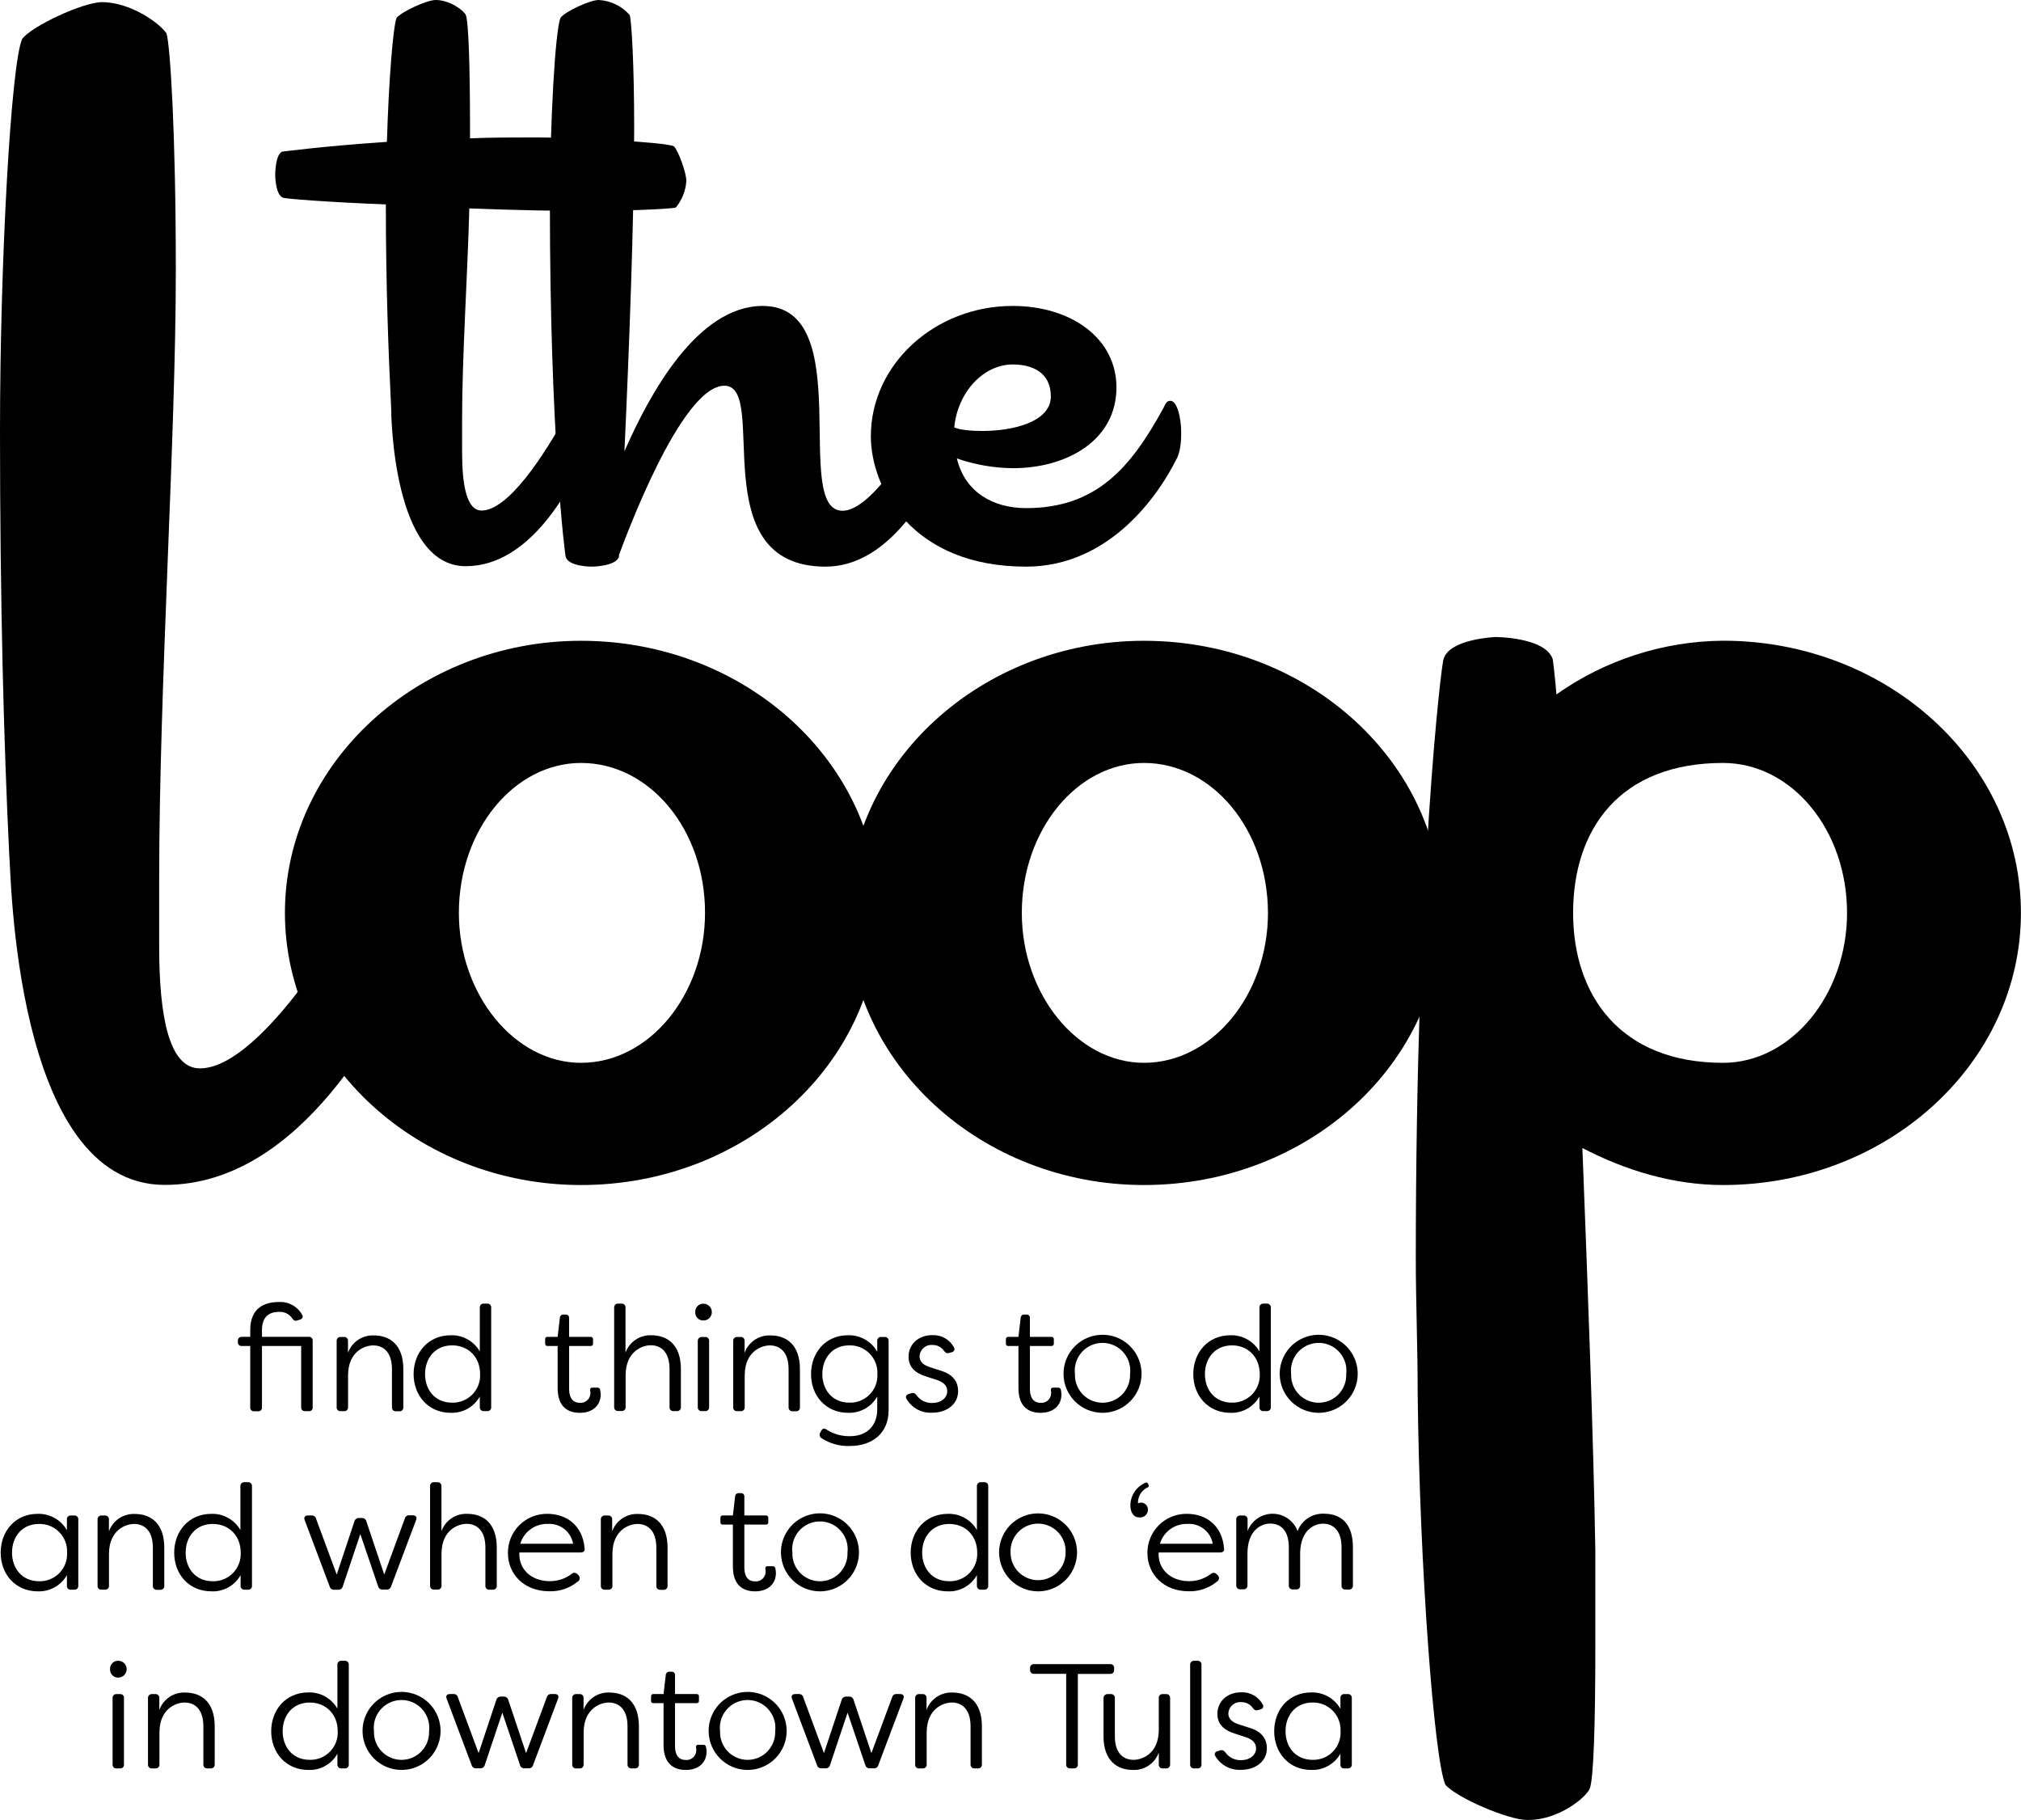
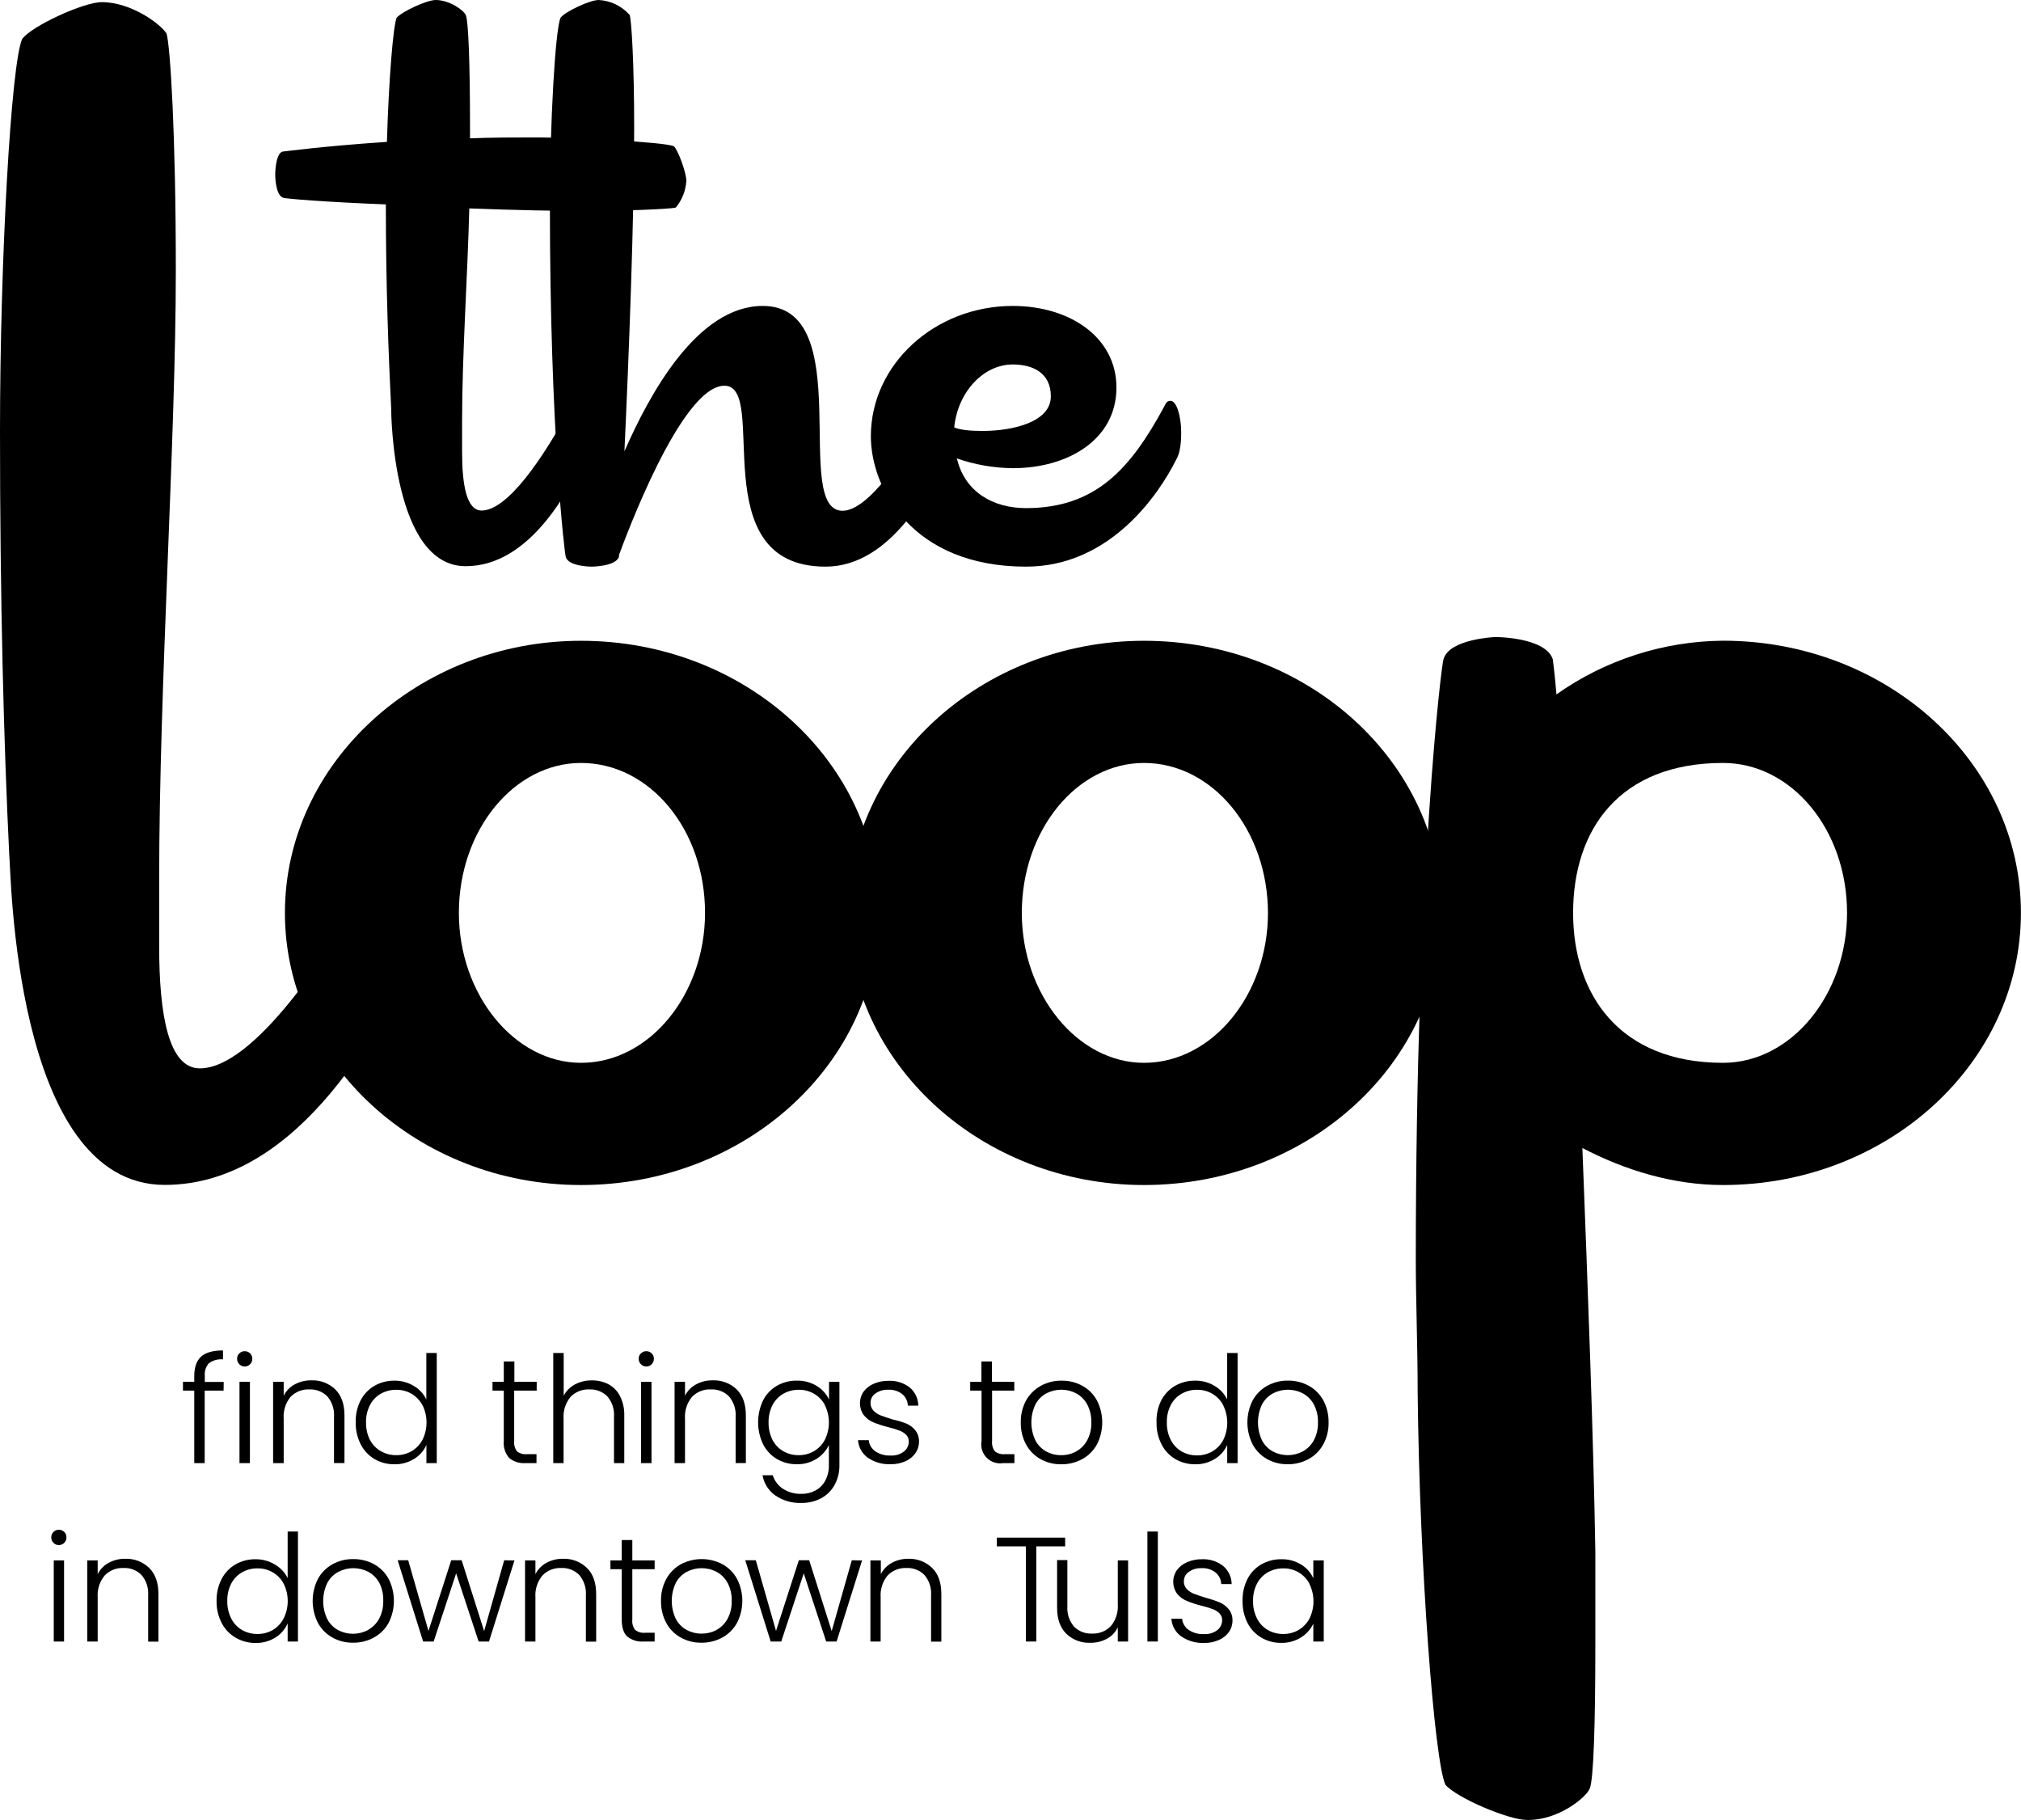
<svg xmlns="http://www.w3.org/2000/svg" id="Layer_1" data-name="Layer 1" viewBox="0 0 509.79 459">
  <path d="M171.93,52.33c-1.12.45-15.88.9-20.58.9-8.94,0-20.35-.23-31.53-.67C119.37,69.78,118,89.68,118,106v8c0,8.27,1.12,14.76,4.92,14.76,6.49,0,15.43-13,22.37-25.94.67-1.35,1.11-1.79,1.78-1.79,1.57,0,2.91,4,2.91,8a16.73,16.73,0,0,1-1.34,6.93c-3.13,6.26-13,26.84-29.75,26.84-18.33,0-18.78-38.25-18.78-39.81-.67-13.64-1.34-30.86-1.34-51.22v-.22C84.26,51,73.08,50.1,72.86,49.87c-2-.67-2-5.81-2-5.81s0-5.15,1.79-5.82c.23,0,9.84-1.34,26.39-2.46.45-15.43,1.57-29.3,2.46-31.31,1.34-1.56,7.6-4.47,9.84-4.47,3.58,0,7.16,2.68,7.6,3.8C119.6,5.37,120,15.88,120,32.43v2.46c5.37-.23,11-.23,17-.23,8.28,0,32.2,1.12,34.44,2.24,1.12,1.12,3.13,6.71,3.13,8.72A11.84,11.84,0,0,1,171.93,52.33Z" transform="translate(-1.44)" />
  <path d="M239.68,116.07c-3.35,6.26-13.19,26.84-30,26.84-31.31,0-14.09-45.63-25.5-45.63-11,0-25.27,39.14-26.61,42.72v.45c-.9,2.46-6.93,2.46-6.93,2.46s-5.82,0-6.49-2.46c-.22-.23-4-31.54-4-88.57,0-20.79,1.35-44.5,2.69-47.41C144,2.91,150.23,0,152.46,0a11.17,11.17,0,0,1,7.83,3.8c.45,1.57,1.12,12.08,1.12,28.63,0,22.59-1.34,57.47-2.46,81.4,6.26-14.31,18.34-36.67,34.89-36.67,24.15,0,7.15,51.66,20.13,51.66,6.26,0,15.43-13,22.36-25.94.67-1.35,1.12-1.79,1.79-1.79,1.56,0,2.68,4,2.91,8v.44A13.91,13.91,0,0,1,239.68,116.07Z" transform="translate(-1.44)" />
  <path d="M298.05,116.07c-4.25,8.5-16.55,26.84-37.8,26.84-28.85,0-39.14-19.91-39.14-32.88,0-18.11,16.11-32.87,35.79-32.87,14.53,0,26.16,8,26.16,20.57,0,13.2-12.3,20.35-26.16,20.35a44.33,44.33,0,0,1-14.09-2.46c2,8.5,9.17,12.53,17.44,12.53,17.67,0,26.39-10.07,34.67-25.27.67-1.35.89-1.79,1.78-1.79,1.57,0,2.69,4,2.69,8C299.39,111.6,299.16,114.28,298.05,116.07ZM256.9,91.92c-7.38,0-13.87,6.93-14.76,15.87,1.56.68,4.24.9,7.15.9,7.61,0,17.22-2.24,17.22-8.72C266.51,93.93,261.82,91.92,256.9,91.92Z" transform="translate(-1.44)" />
  <path d="M105.55,242.84c-7,13.08-27.54,56-62.56,56-38.28,0-38.75-79.84-39.21-83.1-1.4-28.48-2.34-64.43-2.34-106.92,0-43.41,2.8-92.9,5.6-99C9.38,6.61,22.45.54,27.12.54c7.47,0,14.94,5.61,16.34,7.94.93,3.27,2.33,25.21,2.33,59.76,0,42.48-4.2,105-4.2,153.59v16.81c0,17.28,2.34,30.81,10.27,30.81,13.08,0,32.22-27.07,46.69-54.15,1.4-2.8,2.33-3.74,3.73-3.74,3.27,0,5.61,8.41,5.61,16.81v2.8A28.83,28.83,0,0,1,105.55,242.84Z" transform="translate(-1.44)" />
  <path d="M148,298.87c-41.08,0-74.69-30.82-74.69-68.63S107,161.61,148,161.61c41.55,0,75.17,30.81,75.17,68.63S189.58,298.87,148,298.87Zm0-106.45c-16.8,0-30.81,16.81-30.81,37.82,0,20.54,14,37.81,30.81,37.81,17.28,0,31.28-17.27,31.28-37.81C179.31,209.23,165.31,192.42,148,192.42Z" transform="translate(-1.44)" />
  <path d="M290,298.87c-41.08,0-74.7-30.82-74.7-68.63s33.62-68.63,74.7-68.63c41.55,0,75.17,30.81,75.17,68.63S331.5,298.87,290,298.87Zm0-106.45c-16.81,0-30.81,16.81-30.81,37.82,0,20.54,14,37.81,30.81,37.81,17.27,0,31.28-17.27,31.28-37.81C321.23,209.23,307.22,192.42,290,192.42Z" transform="translate(-1.44)" />
  <path d="M436.07,298.87c-12.61,0-24.75-3.74-35.48-9.34,1.4,36,2.8,73.3,3.27,101.77v23.35c0,21-.47,34.08-1.4,36.41S394.52,459,387.05,459h-.47c-4.67,0-17.74-5.6-20.54-8.87-2.8-6.07-6.54-55.09-7-99,0-11.67-.47-22.87-.47-33.61,0-97.57,6.54-150.79,7-151.26,1.4-5.14,13.07-5.6,13.07-5.6s12.61,0,14.48,5.6c0,0,.46,3.27.93,8.87a73.88,73.88,0,0,1,42-13.54c41.55,0,75.16,30.81,75.16,68.63S477.62,298.87,436.07,298.87Zm0-106.45c-26.15,0-37.82,16.81-37.82,37.82,0,20.54,11.67,37.81,37.82,37.81,17.27,0,31.28-17.27,31.28-37.81C467.35,209.23,453.34,192.42,436.07,192.42Z" transform="translate(-1.44)" />
-   <path d="M64.56,354.93V339.46H62.45a.9.9,0,0,1-1-1v-.3a.92.92,0,0,1,1-1h2.11v-1.69c0-5.82,3.86-7.09,7.2-7.09a6.26,6.26,0,0,1,5.9,3.23c.33.63,0,1.05-.64,1.23l-.75.23c-.56.15-.83-.15-1.17-.64a3.73,3.73,0,0,0-3.26-1.57c-2.14,0-4.32.9-4.32,4.61v1.69H79.31a.9.9,0,0,1,1,1v16.74a.88.88,0,0,1-1,1h-.9a.91.91,0,0,1-1-1V339.46H67.52v15.47a.91.91,0,0,1-1,1h-1A.9.9,0,0,1,64.56,354.93Z" transform="translate(-1.44)" />
-   <path d="M86.36,354.89v-16.7a.94.94,0,0,1,1-1h.86a.94.94,0,0,1,1,1v3a6.64,6.64,0,0,1,6.53-4.39c4,0,7.43,2.33,7.43,8.52v9.61a.93.93,0,0,1-1,1h-.87a.92.92,0,0,1-1-1v-9.61c0-4.54-2.37-6-4.73-6-2.07,0-6.31,1.47-6.34,7.51v8.07a.93.93,0,0,1-1,1h-.86A.92.92,0,0,1,86.36,354.89Z" transform="translate(-1.44)" />
-   <path d="M105.77,346.56c0-5.41,3.68-9.8,9.38-9.8a8.15,8.15,0,0,1,7.32,4.09V329.78a.93.93,0,0,1,1-1h.87a.93.93,0,0,1,1,1v25.11a.92.92,0,0,1-1,1h-.87a.93.93,0,0,1-1-1v-2.67a8.06,8.06,0,0,1-7.32,4.1C109.45,356.32,105.77,351.92,105.77,346.56Zm16.78,0c0-4.25-2.93-7.25-7.06-7.25-4.32,0-6.83,3.27-6.83,7.25s2.51,7.2,6.83,7.2A6.88,6.88,0,0,0,122.55,346.56Z" transform="translate(-1.44)" />
-   <path d="M142.1,350.05V339.46h-2.55c-.42,0-.6-.19-.6-.6v-1.09a.53.53,0,0,1,.6-.6h2.55l.56-4.8a.86.86,0,0,1,.94-.83h.49a.8.8,0,0,1,.9.86v4.77h5.44a.55.55,0,0,1,.6.6v1.09a.53.53,0,0,1-.6.6H145v10.77c0,2.74,1.27,3.57,2.7,3.57a2.46,2.46,0,0,0,2.67-2.48,2.55,2.55,0,0,0-.08-.67c0-.45.11-.68.53-.68h1.31a.63.63,0,0,1,.68.49,5.87,5.87,0,0,1,.15,1.24c0,2.59-1.84,4.62-5.26,4.62C144.88,356.32,142.1,355,142.1,350.05Z" transform="translate(-1.44)" />
-   <path d="M156.36,354.89V329.78a.93.93,0,0,1,1-1h.86a.93.93,0,0,1,1,1v11.37a6.65,6.65,0,0,1,6.53-4.39c4,0,7.44,2.33,7.44,8.52v9.61a.93.93,0,0,1-1,1h-.86a.92.92,0,0,1-1-1v-9.61c0-4.54-2.37-6-4.73-6-2.07,0-6.31,1.47-6.35,7.51v8.07a.92.92,0,0,1-1,1h-.86A.92.92,0,0,1,156.36,354.89Z" transform="translate(-1.44)" />
-   <path d="M176.82,330.94a2,2,0,0,1,2.06-2.14,2.12,2.12,0,0,1,0,4.24A2,2,0,0,1,176.82,330.94Zm.63,23.95v-16.7a1,1,0,0,1,1-1h.86a.93.93,0,0,1,1,1v16.7a.92.92,0,0,1-1,1h-.86A.93.93,0,0,1,177.45,354.89Z" transform="translate(-1.44)" />
-   <path d="M186.39,354.89v-16.7a.93.93,0,0,1,1-1h.87a.93.93,0,0,1,1,1v3a6.64,6.64,0,0,1,6.53-4.39c4,0,7.43,2.33,7.43,8.52v9.61a.92.92,0,0,1-1,1h-.86a.93.93,0,0,1-1-1v-9.61c0-4.54-2.36-6-4.73-6-2.06,0-6.3,1.47-6.34,7.51v8.07a.93.93,0,0,1-1,1h-.87A.91.91,0,0,1,186.39,354.89Z" transform="translate(-1.44)" />
-   <path d="M208.64,362.7a1,1,0,0,1-.3-1.39l.26-.45c.31-.64.76-.72,1.36-.3a10.45,10.45,0,0,0,5.93,1.65c4.05,0,6.83-2.48,6.83-6.76v-3.23a8.13,8.13,0,0,1-7.36,4.1c-5.67,0-9.34-4.4-9.34-9.76s3.6-9.8,9.34-9.8a8.19,8.19,0,0,1,7.36,4.13v-2.7a.92.92,0,0,1,1-1h.87a.93.93,0,0,1,1,1v17.49c0,6-4.39,9-9.68,9A12.25,12.25,0,0,1,208.64,362.7Zm14.12-16.14a6.91,6.91,0,0,0-7.1-7.25c-4.31,0-6.79,3.3-6.79,7.25s2.51,7.2,6.83,7.2A6.86,6.86,0,0,0,222.76,346.56Z" transform="translate(-1.44)" />
-   <path d="M230.11,352.82c-.37-.63,0-1.08.6-1.27l.68-.19c.56-.15.9.08,1.27.56a4.67,4.67,0,0,0,4,1.92c2.1,0,3.72-1.24,3.72-3,0-1.42-1.05-2.29-2.63-2.81l-2.66-.86c-2.71-.83-4.47-2.33-4.47-5,0-3,2.33-5.44,6-5.44a5.87,5.87,0,0,1,5.45,3.08c.34.63,0,1.12-.68,1.27l-.6.15c-.56.15-.9-.07-1.27-.6a3.41,3.41,0,0,0-2.82-1.42,3,3,0,0,0-3.3,2.89c0,1.54,1.31,2.29,2.59,2.7l2.77.9c3.35,1,4.36,3.08,4.36,5.14,0,3.42-3,5.45-6.5,5.45A7,7,0,0,1,230.11,352.82Z" transform="translate(-1.44)" />
-   <path d="M258.34,350.05V339.46h-2.56a.52.52,0,0,1-.6-.6v-1.09a.54.54,0,0,1,.6-.6h2.56l.56-4.8a.85.85,0,0,1,.94-.83h.48a.8.8,0,0,1,.91.86v4.77h5.44a.56.56,0,0,1,.6.6v1.09a.54.54,0,0,1-.6.6h-5.44v10.77c0,2.74,1.27,3.57,2.7,3.57a2.45,2.45,0,0,0,2.66-2.48,2.9,2.9,0,0,0-.07-.67c0-.45.11-.68.52-.68h1.32a.62.62,0,0,1,.67.49,5.87,5.87,0,0,1,.15,1.24c0,2.59-1.84,4.62-5.25,4.62C261.11,356.32,258.34,355,258.34,350.05Z" transform="translate(-1.44)" />
-   <path d="M269.71,346.56a9.84,9.84,0,1,1,9.79,9.76A9.85,9.85,0,0,1,269.71,346.56Zm16.78,0a7,7,0,1,0-13.89,0,6.95,6.95,0,1,0,13.89,0Z" transform="translate(-1.44)" />
-   <path d="M302.44,346.56c0-5.41,3.67-9.8,9.38-9.8a8.16,8.16,0,0,1,7.32,4.09V329.78a.93.93,0,0,1,1-1H321a.93.93,0,0,1,1,1v25.11a.93.93,0,0,1-1,1h-.87a.92.92,0,0,1-1-1v-2.67a8.07,8.07,0,0,1-7.32,4.1C306.11,356.32,302.44,351.92,302.44,346.56Zm16.77,0c0-4.25-2.92-7.25-7-7.25-4.32,0-6.83,3.27-6.83,7.25s2.51,7.2,6.83,7.2A6.87,6.87,0,0,0,319.21,346.56Z" transform="translate(-1.44)" />
-   <path d="M324.24,346.56a9.84,9.84,0,1,1,9.8,9.76A9.85,9.85,0,0,1,324.24,346.56Zm16.78,0a7,7,0,1,0-13.89,0,6.95,6.95,0,1,0,13.89,0Z" transform="translate(-1.44)" />
-   <path d="M1.61,391.59c0-5.36,3.61-9.79,9.35-9.79a8.19,8.19,0,0,1,7.36,4.13v-2.71a.91.91,0,0,1,1-1h.87a.93.93,0,0,1,1,1v16.71a.92.92,0,0,1-1,1h-.87a.9.9,0,0,1-1-1v-2.67A8.12,8.12,0,0,1,11,401.35C5.29,401.35,1.61,397,1.61,391.59Zm16.75,0a6.91,6.91,0,0,0-7.1-7.24c-4.32,0-6.79,3.3-6.79,7.24S7,398.8,11.3,398.8A6.86,6.86,0,0,0,18.36,391.59Z" transform="translate(-1.44)" />
-   <path d="M26.05,399.93V383.22a.93.93,0,0,1,1-1h.87a.93.93,0,0,1,1,1v3a6.62,6.62,0,0,1,6.53-4.39c4,0,7.43,2.33,7.43,8.52v9.61a.92.92,0,0,1-1,1H41a.93.93,0,0,1-1-1v-9.61c0-4.54-2.36-6-4.73-6-2.06,0-6.3,1.46-6.34,7.51v8.07a.92.92,0,0,1-1,1H27A.91.91,0,0,1,26.05,399.93Z" transform="translate(-1.44)" />
-   <path d="M45.38,391.59c0-5.4,3.68-9.79,9.38-9.79a8.13,8.13,0,0,1,7.32,4.09V374.82a.93.93,0,0,1,1-1H64a.93.93,0,0,1,1,1v25.11a.92.92,0,0,1-1,1h-.87a.93.93,0,0,1-1-1v-2.67a8,8,0,0,1-7.32,4.09C49.06,401.35,45.38,397,45.38,391.59Zm16.78,0c0-4.24-2.93-7.24-7.06-7.24-4.32,0-6.83,3.27-6.83,7.24s2.51,7.21,6.83,7.21A6.88,6.88,0,0,0,62.16,391.59Z" transform="translate(-1.44)" />
-   <path d="M84.6,400.12l-6.31-16.75c-.26-.71.08-1.16.83-1.16H80a1.08,1.08,0,0,1,1.17.83l5.21,14.07,4.47-13.44a1.13,1.13,0,0,1,1.13-.82h.75a1.09,1.09,0,0,1,1.12.82l4.51,13.44L103.55,383a1.06,1.06,0,0,1,1.13-.83h.9c.75,0,1.09.45.83,1.16l-6.31,16.75a1.09,1.09,0,0,1-1.16.82h-1a1.06,1.06,0,0,1-1.12-.82L92.33,386.9,87.9,400.12a1.08,1.08,0,0,1-1.12.82h-1A1.09,1.09,0,0,1,84.6,400.12Z" transform="translate(-1.44)" />
-   <path d="M109.93,399.93V374.82a.93.93,0,0,1,1-1h.86a.94.94,0,0,1,1,1v11.37a6.62,6.62,0,0,1,6.53-4.39c4,0,7.43,2.33,7.43,8.52v9.61a.93.93,0,0,1-1,1h-.87a.92.92,0,0,1-1-1v-9.61c0-4.54-2.37-6-4.73-6-2.07,0-6.31,1.46-6.34,7.51v8.07a.93.93,0,0,1-1,1h-.86A.92.92,0,0,1,109.93,399.93Z" transform="translate(-1.44)" />
-   <path d="M129.56,391.67a9.8,9.8,0,0,1,10-9.87c4.58,0,8.86,2.74,9.35,8.74.11.64-.3,1-1,1H132.45c-.26,4.16,3,7.24,7.62,7.24a9,9,0,0,0,5.63-1.88,1,1,0,0,1,1.39.12l.3.3a1,1,0,0,1-.22,1.57,10.75,10.75,0,0,1-7.1,2.44C133.62,401.35,129.56,397,129.56,391.67ZM146,389.34a6.06,6.06,0,0,0-6.38-5,7,7,0,0,0-6.94,5Z" transform="translate(-1.44)" />
-   <path d="M153,399.93V383.22a.94.94,0,0,1,1-1h.86a.93.93,0,0,1,1,1v3a6.64,6.64,0,0,1,6.53-4.39c4,0,7.44,2.33,7.44,8.52v9.61a.93.93,0,0,1-1,1H168a.92.92,0,0,1-1-1v-9.61c0-4.54-2.37-6-4.73-6-2.07,0-6.31,1.46-6.35,7.51v8.07a.92.92,0,0,1-1,1H154A.92.92,0,0,1,153,399.93Z" transform="translate(-1.44)" />
-   <path d="M186.31,395.09V384.5h-2.55a.52.52,0,0,1-.6-.6v-1.09a.54.54,0,0,1,.6-.6h2.55l.56-4.8a.86.86,0,0,1,.94-.83h.49a.8.8,0,0,1,.9.86v4.77h5.44a.55.55,0,0,1,.6.6v1.09a.53.53,0,0,1-.6.6H189.2v10.77c0,2.74,1.28,3.57,2.7,3.57a2.46,2.46,0,0,0,2.67-2.48,2.55,2.55,0,0,0-.08-.67c0-.45.12-.68.53-.68h1.31a.63.63,0,0,1,.68.49,5.87,5.87,0,0,1,.15,1.24c0,2.59-1.84,4.61-5.26,4.61C189.09,401.35,186.31,400,186.31,395.09Z" transform="translate(-1.44)" />
-   <path d="M198.43,391.59a9.84,9.84,0,1,1,9.8,9.76A9.85,9.85,0,0,1,198.43,391.59Zm16.78,0a7,7,0,1,0-13.89,0,6.95,6.95,0,1,0,13.89,0Z" transform="translate(-1.44)" />
-   <path d="M231.16,391.59c0-5.4,3.68-9.79,9.39-9.79a8.12,8.12,0,0,1,7.31,4.09V374.82a.94.94,0,0,1,1-1h.86a.94.94,0,0,1,1,1v25.11a.93.93,0,0,1-1,1h-.86a.93.93,0,0,1-1-1v-2.67a8,8,0,0,1-7.31,4.09C234.84,401.35,231.16,397,231.16,391.59Zm16.78,0c0-4.24-2.93-7.24-7.06-7.24-4.31,0-6.83,3.27-6.83,7.24s2.52,7.21,6.83,7.21A6.88,6.88,0,0,0,247.94,391.59Z" transform="translate(-1.44)" />
-   <path d="M253.46,391.59a9.83,9.83,0,1,1,9.79,9.76A9.85,9.85,0,0,1,253.46,391.59Zm16.77,0a6.95,6.95,0,1,0-13.88,0,6.94,6.94,0,1,0,13.88,0Z" transform="translate(-1.44)" />
-   <path d="M291,374.18l.16.34a.38.38,0,0,1-.23.6,4.26,4.26,0,0,0-2.44,4c.23-.07.49-.11.68-.15a1.73,1.73,0,0,1,1.83,1.73,1.94,1.94,0,0,1-2.17,2c-1.8,0-2.25-1.84-2.25-2.89a6.22,6.22,0,0,1,3.82-5.86A.42.42,0,0,1,291,374.18Z" transform="translate(-1.44)" />
-   <path d="M290.87,391.67a9.81,9.81,0,0,1,10-9.87c4.58,0,8.86,2.74,9.34,8.74.12.64-.3,1-1,1h-15.5c-.27,4.16,3,7.24,7.62,7.24a9.07,9.07,0,0,0,5.63-1.88,1,1,0,0,1,1.38.12l.3.3a1,1,0,0,1-.22,1.57,10.74,10.74,0,0,1-7.09,2.44C294.93,401.35,290.87,397,290.87,391.67Zm16.48-2.33a6.06,6.06,0,0,0-6.38-5,7,7,0,0,0-6.94,5Z" transform="translate(-1.44)" />
-   <path d="M313.28,399.93V383.22a.94.94,0,0,1,1-1h.86a.93.93,0,0,1,1,1v2.93a6.73,6.73,0,0,1,12.61,0,6.78,6.78,0,0,1,6.57-4.39c4.28,0,7.39,2.33,7.39,8.52v9.61a.92.92,0,0,1-1,1h-.87a.9.9,0,0,1-1-1v-9.61c0-4.54-2.33-6-4.69-6-1.92,0-5.56,1.31-5.75,7.21v8.37a.92.92,0,0,1-1,1h-.86a.92.92,0,0,1-1-1v-9.61c0-4.54-2.29-6-4.69-6-2.07,0-5.71,1.46-5.74,7.51v8.07a.93.93,0,0,1-1,1h-.86A.92.92,0,0,1,313.28,399.93Z" transform="translate(-1.44)" />
-   <path d="M29.2,421a2,2,0,0,1,2.07-2.14,2.12,2.12,0,0,1,0,4.24A2,2,0,0,1,29.2,421Zm.64,24V428.26a.94.94,0,0,1,1-1h.87a.91.91,0,0,1,1,1V445a.91.91,0,0,1-1,1h-.87A.92.92,0,0,1,29.84,445Z" transform="translate(-1.44)" />
-   <path d="M38.77,445V428.26a.94.94,0,0,1,1-1h.86a.93.93,0,0,1,1,1v3a6.64,6.64,0,0,1,6.54-4.39c4,0,7.43,2.33,7.43,8.52V445a.93.93,0,0,1-1,1h-.86a.92.92,0,0,1-1-1v-9.61c0-4.54-2.37-6-4.73-6-2.07,0-6.31,1.46-6.35,7.51V445a.92.92,0,0,1-1,1h-.86A.92.92,0,0,1,38.77,445Z" transform="translate(-1.44)" />
-   <path d="M69.85,436.63c0-5.4,3.68-9.79,9.38-9.79a8.13,8.13,0,0,1,7.32,4.09V419.86a.93.93,0,0,1,1-1h.87a.93.93,0,0,1,1,1V445a.92.92,0,0,1-1,1h-.87a.93.93,0,0,1-1-1V442.3a8,8,0,0,1-7.32,4.09C73.53,446.39,69.85,442,69.85,436.63Zm16.78,0c0-4.24-2.93-7.24-7.06-7.24-4.32,0-6.83,3.27-6.83,7.24s2.51,7.21,6.83,7.21A6.88,6.88,0,0,0,86.63,436.63Z" transform="translate(-1.44)" />
-   <path d="M92.89,436.63a9.84,9.84,0,1,1,9.8,9.76A9.85,9.85,0,0,1,92.89,436.63Zm16.78,0a7,7,0,1,0-13.89,0,6.95,6.95,0,1,0,13.89,0Z" transform="translate(-1.44)" />
-   <path d="M120.4,445.16l-6.3-16.75c-.27-.71.07-1.16.82-1.16h.87a1.07,1.07,0,0,1,1.16.83l5.22,14.07,4.47-13.44a1.12,1.12,0,0,1,1.12-.82h.75a1.11,1.11,0,0,1,1.13.82l4.5,13.44,5.22-14.07a1.06,1.06,0,0,1,1.13-.83h.9c.75,0,1.09.45.82,1.16l-6.3,16.75a1.09,1.09,0,0,1-1.17.82h-1a1.07,1.07,0,0,1-1.13-.82l-4.46-13.22-4.43,13.22a1.09,1.09,0,0,1-1.13.82h-1A1.09,1.09,0,0,1,120.4,445.16Z" transform="translate(-1.44)" />
-   <path d="M145.78,445V428.26a.93.93,0,0,1,1-1h.86a.93.93,0,0,1,1,1v3a6.62,6.62,0,0,1,6.53-4.39c4,0,7.43,2.33,7.43,8.52V445a.92.92,0,0,1-1,1h-.87a.93.93,0,0,1-1-1v-9.61c0-4.54-2.36-6-4.73-6-2.06,0-6.3,1.46-6.34,7.51V445a.93.93,0,0,1-1,1h-.86A.91.91,0,0,1,145.78,445Z" transform="translate(-1.44)" />
-   <path d="M168.82,440.13V429.54h-2.55c-.42,0-.6-.19-.6-.6v-1.09a.53.53,0,0,1,.6-.6h2.55l.56-4.8a.86.86,0,0,1,.94-.83h.49a.8.8,0,0,1,.9.86v4.77h5.44a.55.55,0,0,1,.6.6v1.09a.53.53,0,0,1-.6.6h-5.44v10.77c0,2.74,1.28,3.57,2.7,3.57a2.46,2.46,0,0,0,2.67-2.48,2.55,2.55,0,0,0-.08-.67c0-.45.12-.68.53-.68h1.31a.63.63,0,0,1,.68.49,5.87,5.87,0,0,1,.15,1.24c0,2.59-1.84,4.61-5.26,4.61C171.6,446.39,168.82,445,168.82,440.13Z" transform="translate(-1.44)" />
-   <path d="M180.19,436.63a9.84,9.84,0,1,1,9.8,9.76A9.85,9.85,0,0,1,180.19,436.63Zm16.78,0a7,7,0,1,0-13.89,0,6.95,6.95,0,1,0,13.89,0Z" transform="translate(-1.44)" />
-   <path d="M207.52,445.16l-6.31-16.75c-.26-.71.07-1.16.83-1.16h.86a1.06,1.06,0,0,1,1.16.83l5.22,14.07,4.47-13.44a1.13,1.13,0,0,1,1.12-.82h.75a1.1,1.1,0,0,1,1.13.82l4.5,13.44,5.22-14.07a1.06,1.06,0,0,1,1.13-.83h.9c.75,0,1.09.45.82,1.16L223,445.16a1.09,1.09,0,0,1-1.17.82h-1a1.06,1.06,0,0,1-1.12-.82l-4.47-13.22-4.43,13.22a1.09,1.09,0,0,1-1.13.82h-1.05A1.08,1.08,0,0,1,207.52,445.16Z" transform="translate(-1.44)" />
-   <path d="M232.29,445V428.26a.93.93,0,0,1,1-1h.87a.93.93,0,0,1,1,1v3a6.62,6.62,0,0,1,6.53-4.39c4,0,7.43,2.33,7.43,8.52V445a.92.92,0,0,1-1,1h-.86a.93.93,0,0,1-1-1v-9.61c0-4.54-2.36-6-4.73-6-2.06,0-6.3,1.46-6.34,7.51V445a.92.92,0,0,1-1,1h-.87A.91.91,0,0,1,232.29,445Z" transform="translate(-1.44)" />
-   <path d="M282.47,420.72v.45a.92.92,0,0,1-1,1h-8.15V445a.92.92,0,0,1-1,1h-.94a.92.92,0,0,1-1-1V422.15h-8.11a.93.93,0,0,1-1-1v-.45a.93.93,0,0,1,1-1h19.22A.92.92,0,0,1,282.47,420.72Z" transform="translate(-1.44)" />
-   <path d="M279.8,437.91v-9.65a1,1,0,0,1,1-1h.86a.93.93,0,0,1,1,1v9.65c0,4.51,2.37,5.93,4.73,5.93,2.07,0,6.31-1.46,6.35-7.51v-8.07a.93.93,0,0,1,1-1h.86a.93.93,0,0,1,1,1V445a.93.93,0,0,1-1,1h-.86a.92.92,0,0,1-1-1v-3a6.61,6.61,0,0,1-6.53,4.39C283.26,446.39,279.8,444.07,279.8,437.91Z" transform="translate(-1.44)" />
-   <path d="M301.65,445V419.86a.93.93,0,0,1,1-1h.86a.92.92,0,0,1,1,1V445a.91.91,0,0,1-1,1h-.86A.92.92,0,0,1,301.65,445Z" transform="translate(-1.44)" />
-   <path d="M308,442.9c-.37-.63,0-1.09.6-1.27l.68-.19c.56-.15.9.07,1.28.56a4.65,4.65,0,0,0,4,1.92c2.11,0,3.72-1.24,3.72-3,0-1.42-1.05-2.29-2.63-2.81l-2.66-.86c-2.71-.83-4.47-2.33-4.47-5,0-3,2.33-5.44,6-5.44a5.84,5.84,0,0,1,5.44,3.08c.34.63,0,1.12-.68,1.27l-.6.15c-.56.15-.9-.07-1.27-.6a3.41,3.41,0,0,0-2.82-1.42,3,3,0,0,0-3.3,2.89c0,1.53,1.31,2.29,2.59,2.7l2.78.9c3.34,1,4.35,3.08,4.35,5.14,0,3.42-3,5.44-6.49,5.44A7.06,7.06,0,0,1,308,442.9Z" transform="translate(-1.44)" />
-   <path d="M322.85,436.63c0-5.36,3.61-9.79,9.35-9.79a8.19,8.19,0,0,1,7.36,4.13v-2.71a.91.91,0,0,1,1-1h.87a.93.93,0,0,1,1,1V445a.93.93,0,0,1-1,1h-.87a.89.89,0,0,1-1-1V442.3a8.12,8.12,0,0,1-7.36,4.09C326.53,446.39,322.85,442,322.85,436.63Zm16.74,0a6.9,6.9,0,0,0-7.09-7.24c-4.32,0-6.79,3.3-6.79,7.24s2.51,7.21,6.83,7.21A6.85,6.85,0,0,0,339.59,436.63Z" transform="translate(-1.44)" />
+   <path d="M57.84,350.72H53.07V369H50.44V350.72H47.59v-2.21h2.85v-1.43q0-3.34,1.71-4.92c1.14-1.05,3-1.57,5.54-1.57v2.25a5.21,5.21,0,0,0-3.59,1,4.32,4.32,0,0,0-1,3.26v1.43h4.77Z" transform="translate(-1.44)" />
+   <path d="M61.82,344.08a1.89,1.89,0,0,1-.57-1.39,1.81,1.81,0,0,1,.57-1.37,1.86,1.86,0,0,1,1.35-.54,1.9,1.9,0,0,1,1.35.54,1.84,1.84,0,0,1,.56,1.37,1.92,1.92,0,0,1-.56,1.39,1.87,1.87,0,0,1-1.35.56A1.84,1.84,0,0,1,61.82,344.08Zm2.66,4.43V369H61.85V348.51Z" transform="translate(-1.44)" />
+   <path d="M86,350.4c1.55,1.52,2.33,3.71,2.33,6.59v12H85.69V357.29a7.14,7.14,0,0,0-1.67-5.1,6,6,0,0,0-4.56-1.77,6.18,6.18,0,0,0-4.73,1.88A7.76,7.76,0,0,0,73,357.82V369H70.33V348.51H73V352a6.68,6.68,0,0,1,2.82-2.87,8.5,8.5,0,0,1,4.16-1A8.25,8.25,0,0,1,86,350.4Z" transform="translate(-1.44)" />
+   <path d="M92.4,353.18a9.16,9.16,0,0,1,3.51-3.68,9.93,9.93,0,0,1,5-1.29,9.22,9.22,0,0,1,4.88,1.31,8.05,8.05,0,0,1,3.19,3.42V341.23h2.63V369H109v-4.58a7.81,7.81,0,0,1-3.08,3.51,9.13,9.13,0,0,1-5,1.37,9.79,9.79,0,0,1-5-1.31,9.09,9.09,0,0,1-3.49-3.72,11.77,11.77,0,0,1-1.26-5.55A11.56,11.56,0,0,1,92.4,353.18ZM108,354.4a7.32,7.32,0,0,0-2.76-2.89,7.48,7.48,0,0,0-3.85-1,7.78,7.78,0,0,0-3.9,1,6.91,6.91,0,0,0-2.72,2.84,9.09,9.09,0,0,0-1,4.41,9.31,9.31,0,0,0,1,4.41A7,7,0,0,0,97.51,366a7.69,7.69,0,0,0,3.9,1,7.58,7.58,0,0,0,3.85-1,7.32,7.32,0,0,0,2.76-2.89,9.89,9.89,0,0,0,0-8.71Z" transform="translate(-1.44)" />
+   <path d="M131.14,350.72v12.73a3.68,3.68,0,0,0,.71,2.59,3.55,3.55,0,0,0,2.52.71h2.4V369H134a5.79,5.79,0,0,1-4.13-1.29,5.73,5.73,0,0,1-1.35-4.26V350.72h-2.85v-2.21h2.85v-5.14h2.67v5.14h5.63v2.21Z" transform="translate(-1.44)" />
+   <path d="M154.91,349.11a6.91,6.91,0,0,1,2.93,3,10.35,10.35,0,0,1,1.07,4.9v12h-2.59V357.29a7.14,7.14,0,0,0-1.67-5.1,6,6,0,0,0-4.56-1.77,6.19,6.19,0,0,0-4.73,1.88,7.8,7.8,0,0,0-1.76,5.52V369H141V341.23h2.63V352a6.83,6.83,0,0,1,2.87-2.86,8.93,8.93,0,0,1,4.26-1A8.83,8.83,0,0,1,154.91,349.11Z" transform="translate(-1.44)" />
+   <path d="M163.12,344.08a1.89,1.89,0,0,1-.57-1.39,1.81,1.81,0,0,1,.57-1.37,1.86,1.86,0,0,1,1.35-.54,1.9,1.9,0,0,1,1.35.54,1.84,1.84,0,0,1,.56,1.37,1.92,1.92,0,0,1-.56,1.39,1.87,1.87,0,0,1-1.35.56A1.84,1.84,0,0,1,163.12,344.08Zm2.66,4.43V369h-2.63V348.51Z" transform="translate(-1.44)" />
+   <path d="M187.25,350.4c1.55,1.52,2.33,3.71,2.33,6.59v12H187V357.29a7.14,7.14,0,0,0-1.67-5.1,6,6,0,0,0-4.57-1.77A6.17,6.17,0,0,0,176,352.3a7.76,7.76,0,0,0-1.77,5.52V369h-2.63V348.51h2.63V352a6.68,6.68,0,0,1,2.82-2.87,8.5,8.5,0,0,1,4.16-1A8.26,8.26,0,0,1,187.25,350.4Z" transform="translate(-1.44)" />
+   <path d="M207.48,349.56a8,8,0,0,1,3.08,3.41v-4.46h2.62v21a10,10,0,0,1-1.22,5,8.43,8.43,0,0,1-3.39,3.36,10.24,10.24,0,0,1-5,1.18,10.94,10.94,0,0,1-6.55-1.88,7.92,7.92,0,0,1-3.24-5.1h2.59a6.28,6.28,0,0,0,2.57,3.41,8.11,8.11,0,0,0,4.63,1.28,7.36,7.36,0,0,0,3.57-.85,6,6,0,0,0,2.47-2.49,7.92,7.92,0,0,0,.91-3.9v-5.07a8.31,8.31,0,0,1-3.1,3.47,9,9,0,0,1-5,1.37,9.82,9.82,0,0,1-5-1.31,9.15,9.15,0,0,1-3.49-3.72,12.83,12.83,0,0,1,0-11.09,9,9,0,0,1,3.49-3.68,9.91,9.91,0,0,1,5-1.29A9.23,9.23,0,0,1,207.48,349.56Zm2.06,4.84a7.19,7.19,0,0,0-2.76-2.89,7.45,7.45,0,0,0-3.84-1,7.79,7.79,0,0,0-3.91,1,7,7,0,0,0-2.72,2.84,9.2,9.2,0,0,0-1,4.41,9.43,9.43,0,0,0,1,4.41A7.1,7.1,0,0,0,199,366a7.7,7.7,0,0,0,3.91,1,7.54,7.54,0,0,0,3.84-1,7.19,7.19,0,0,0,2.76-2.89,9.81,9.81,0,0,0,0-8.71Z" transform="translate(-1.44)" />
+   <path d="M220.37,367.67a6,6,0,0,1-2.5-4.45h2.71a3.89,3.89,0,0,0,1.63,2.8,6.4,6.4,0,0,0,3.88,1.07,5.07,5.07,0,0,0,3.36-1,3.11,3.11,0,0,0,1.22-2.51,2.34,2.34,0,0,0-.67-1.73,4.75,4.75,0,0,0-1.71-1.07,27.39,27.39,0,0,0-2.8-.84,28.61,28.61,0,0,1-3.71-1.2,6.31,6.31,0,0,1-2.42-1.79,5.13,5.13,0,0,1-.1-5.95,6.13,6.13,0,0,1,2.55-2,9,9,0,0,1,3.76-.75,8.08,8.08,0,0,1,5.33,1.67,6,6,0,0,1,2.17,4.59h-2.62a4,4,0,0,0-1.41-2.9,5.28,5.28,0,0,0-3.55-1.11,5.15,5.15,0,0,0-3.22.94,2.8,2.8,0,0,0-1.24,2.32,2.71,2.71,0,0,0,.73,2,5,5,0,0,0,1.82,1.21c.73.28,1.7.6,2.93,1A26.6,26.6,0,0,1,230,359a6,6,0,0,1,2.26,1.65,4.41,4.41,0,0,1,1,2.89,5,5,0,0,1-.9,2.94,6.1,6.1,0,0,1-2.51,2.05,8.76,8.76,0,0,1-3.72.75A9.51,9.51,0,0,1,220.37,367.67Z" transform="translate(-1.44)" />
+   <path d="M251.69,350.72v12.73a3.68,3.68,0,0,0,.71,2.59,3.56,3.56,0,0,0,2.52.71h2.4V369h-2.81a4.76,4.76,0,0,1-5.48-5.55V350.72h-2.86v-2.21H249v-5.14h2.66v5.14h5.63v2.21Z" transform="translate(-1.44)" />
+   <path d="M263.91,368a9.34,9.34,0,0,1-3.64-3.68,11.24,11.24,0,0,1-1.34-5.58,11.13,11.13,0,0,1,1.35-5.57A9.57,9.57,0,0,1,264,349.5a10.58,10.58,0,0,1,5.22-1.29,10.71,10.71,0,0,1,5.24,1.29,9.28,9.28,0,0,1,3.67,3.68,12.19,12.19,0,0,1,0,11.13,9.39,9.39,0,0,1-3.72,3.7,10.81,10.81,0,0,1-5.26,1.29A10.46,10.46,0,0,1,263.91,368Zm8.95-1.92a7,7,0,0,0,2.79-2.78,8.92,8.92,0,0,0,1.07-4.56,9.15,9.15,0,0,0-1.05-4.56,6.9,6.9,0,0,0-2.77-2.77,8.12,8.12,0,0,0-7.51,0,6.82,6.82,0,0,0-2.76,2.77,10.61,10.61,0,0,0,0,9.12,6.8,6.8,0,0,0,2.74,2.78,7.66,7.66,0,0,0,3.73.92A7.78,7.78,0,0,0,272.86,366.09Z" transform="translate(-1.44)" />
+   <path d="M294.36,353.18a9.16,9.16,0,0,1,3.51-3.68,9.93,9.93,0,0,1,5.05-1.29,9.22,9.22,0,0,1,4.88,1.31,8.05,8.05,0,0,1,3.19,3.42V341.23h2.63V369H311v-4.58a7.81,7.81,0,0,1-3.08,3.51,9.13,9.13,0,0,1-5,1.37,9.79,9.79,0,0,1-5-1.31,9.09,9.09,0,0,1-3.49-3.72,11.77,11.77,0,0,1-1.26-5.55A11.56,11.56,0,0,1,294.36,353.18ZM310,354.4a7.32,7.32,0,0,0-2.76-2.89,7.48,7.48,0,0,0-3.85-1,7.78,7.78,0,0,0-3.9,1,6.91,6.91,0,0,0-2.72,2.84,9.09,9.09,0,0,0-1,4.41,9.31,9.31,0,0,0,1,4.41,7,7,0,0,0,2.72,2.89,7.69,7.69,0,0,0,3.9,1,7.58,7.58,0,0,0,3.85-1,7.32,7.32,0,0,0,2.76-2.89,9.89,9.89,0,0,0,0-8.71Z" transform="translate(-1.44)" />
+   <path d="M321.07,368a9.4,9.4,0,0,1-3.64-3.68,12.27,12.27,0,0,1,0-11.15,9.43,9.43,0,0,1,3.68-3.68,10.56,10.56,0,0,1,5.21-1.29,10.71,10.71,0,0,1,5.24,1.29,9.37,9.37,0,0,1,3.68,3.68,11.33,11.33,0,0,1,1.33,5.57,11.14,11.14,0,0,1-1.35,5.56,9.39,9.39,0,0,1-3.72,3.7,10.77,10.77,0,0,1-5.25,1.29A10.47,10.47,0,0,1,321.07,368Zm8.95-1.92a7.05,7.05,0,0,0,2.8-2.78,9,9,0,0,0,1.07-4.56,9.15,9.15,0,0,0-1.05-4.56,6.92,6.92,0,0,0-2.78-2.77,8.12,8.12,0,0,0-7.51,0,6.82,6.82,0,0,0-2.76,2.77,10.61,10.61,0,0,0,0,9.12,6.8,6.8,0,0,0,2.74,2.78,8.08,8.08,0,0,0,7.49,0Z" transform="translate(-1.44)" />
+   <path d="M14.94,389.12a1.89,1.89,0,0,1-.57-1.39,1.81,1.81,0,0,1,.57-1.37,1.87,1.87,0,0,1,1.35-.55,1.91,1.91,0,0,1,1.35.55,1.8,1.8,0,0,1,.56,1.37,1.91,1.91,0,0,1-1.91,1.95A1.84,1.84,0,0,1,14.94,389.12Zm2.66,4.43V414H15V393.55Z" transform="translate(-1.44)" />
+   <path d="M39.07,395.44c1.55,1.52,2.33,3.71,2.33,6.59v12H38.81V402.33a7.18,7.18,0,0,0-1.67-5.11,6,6,0,0,0-4.56-1.76,6.18,6.18,0,0,0-4.73,1.88,7.75,7.75,0,0,0-1.77,5.51V414H23.46V393.55h2.62V397a6.68,6.68,0,0,1,2.82-2.87,8.5,8.5,0,0,1,4.16-1A8.25,8.25,0,0,1,39.07,395.44Z" transform="translate(-1.44)" />
+   <path d="M57.35,398.22a9.1,9.1,0,0,1,3.51-3.68,9.91,9.91,0,0,1,5-1.29,9.25,9.25,0,0,1,4.88,1.31A8.09,8.09,0,0,1,74,398V386.26H76.6V414H74v-4.58A7.93,7.93,0,0,1,70.9,413a9.18,9.18,0,0,1-5,1.37A9.82,9.82,0,0,1,60.82,413a9.15,9.15,0,0,1-3.49-3.72,11.78,11.78,0,0,1-1.26-5.56A11.55,11.55,0,0,1,57.35,398.22ZM73,399.44a7.13,7.13,0,0,0-2.76-2.89,7.45,7.45,0,0,0-3.84-1,7.79,7.79,0,0,0-3.91,1,6.94,6.94,0,0,0-2.72,2.83,9.26,9.26,0,0,0-1,4.41,9.44,9.44,0,0,0,1,4.42,7,7,0,0,0,2.72,2.89,7.7,7.7,0,0,0,3.91,1,7.54,7.54,0,0,0,3.84-1A7.19,7.19,0,0,0,73,408.15a9.81,9.81,0,0,0,0-8.71Z" transform="translate(-1.44)" />
+   <path d="M85.29,413a9.31,9.31,0,0,1-3.64-3.67,12.27,12.27,0,0,1,0-11.15,9.43,9.43,0,0,1,3.68-3.68,10.56,10.56,0,0,1,5.21-1.29,10.68,10.68,0,0,1,5.24,1.29,9.31,9.31,0,0,1,3.68,3.68,12.23,12.23,0,0,1,0,11.13A9.3,9.3,0,0,1,95.74,413a10.64,10.64,0,0,1-5.25,1.3A10.37,10.37,0,0,1,85.29,413Zm8.95-1.91a7,7,0,0,0,2.8-2.78,9,9,0,0,0,1.07-4.56,9.15,9.15,0,0,0-1-4.56,6.86,6.86,0,0,0-2.78-2.77,8.12,8.12,0,0,0-7.51,0A6.68,6.68,0,0,0,84,399.23a10.52,10.52,0,0,0,0,9.12,6.78,6.78,0,0,0,2.73,2.78,8.08,8.08,0,0,0,7.49,0Z" transform="translate(-1.44)" />
+   <path d="M131.21,393.55,124.79,414h-2.62l-5.67-17.19L110.83,414h-2.66l-6.42-20.49h2.66l5.11,17.82,5.74-17.82h2.63l5.67,17.86,5.06-17.86Z" transform="translate(-1.44)" />
+   <path d="M149.49,395.44c1.55,1.52,2.33,3.71,2.33,6.59v12h-2.59V402.33a7.18,7.18,0,0,0-1.67-5.11,6,6,0,0,0-4.56-1.76,6.18,6.18,0,0,0-4.73,1.88,7.75,7.75,0,0,0-1.77,5.51V414h-2.62V393.55h2.62V397a6.68,6.68,0,0,1,2.82-2.87,8.5,8.5,0,0,1,4.16-1A8.25,8.25,0,0,1,149.49,395.44Z" transform="translate(-1.44)" />
+   <path d="M160.94,395.76v12.72a3.65,3.65,0,0,0,.71,2.59,3.5,3.5,0,0,0,2.52.72h2.4V414h-2.82a5.76,5.76,0,0,1-4.13-1.3q-1.35-1.29-1.35-4.26V395.76h-2.85v-2.21h2.85V388.4h2.67v5.15h5.63v2.21Z" transform="translate(-1.44)" />
+   <path d="M173.15,413a9.38,9.38,0,0,1-3.64-3.67,11.34,11.34,0,0,1-1.33-5.58,11.13,11.13,0,0,1,1.35-5.57,9.43,9.43,0,0,1,3.68-3.68,11.23,11.23,0,0,1,10.45,0,9.24,9.24,0,0,1,3.68,3.68,12.15,12.15,0,0,1,0,11.13,9.34,9.34,0,0,1-3.71,3.69,10.71,10.71,0,0,1-5.26,1.3A10.4,10.4,0,0,1,173.15,413Zm9-1.91a7,7,0,0,0,2.79-2.78,9,9,0,0,0,1.07-4.56,9.15,9.15,0,0,0-1.05-4.56,6.86,6.86,0,0,0-2.78-2.77,8.1,8.1,0,0,0-7.5,0,6.76,6.76,0,0,0-2.76,2.77,10.61,10.61,0,0,0,0,9.12,6.8,6.8,0,0,0,2.74,2.78,7.78,7.78,0,0,0,3.73.92A7.92,7.92,0,0,0,182.11,411.13Z" transform="translate(-1.44)" />
+   <path d="M218.89,393.55,212.47,414h-2.63l-5.66-17.19L198.51,414h-2.67l-6.41-20.49h2.66l5.1,17.82,5.75-17.82h2.62l5.67,17.86,5.07-17.86Z" transform="translate(-1.44)" />
+   <path d="M236.57,395.44c1.55,1.52,2.32,3.71,2.32,6.59v12H236.3V402.33a7.13,7.13,0,0,0-1.67-5.11,6,6,0,0,0-4.56-1.76,6.21,6.21,0,0,0-4.73,1.88,7.79,7.79,0,0,0-1.76,5.51V414H221V393.55h2.63V397a6.68,6.68,0,0,1,2.82-2.87,8.5,8.5,0,0,1,4.16-1A8.28,8.28,0,0,1,236.57,395.44Z" transform="translate(-1.44)" />
+   <path d="M270.12,387.8V390h-7.28V414h-2.63V390h-7.32V387.8Z" transform="translate(-1.44)" />
+   <path d="M286,393.55V414H283.4v-3.6a6.22,6.22,0,0,1-2.77,2.92,8.66,8.66,0,0,1-4.21,1,8.24,8.24,0,0,1-6-2.27c-1.55-1.52-2.33-3.71-2.33-6.59v-12h2.59v11.67a7.14,7.14,0,0,0,1.67,5.1,6,6,0,0,0,4.56,1.77,6.19,6.19,0,0,0,4.73-1.88,7.76,7.76,0,0,0,1.76-5.52V393.55Z" transform="translate(-1.44)" />
+   <path d="M293.5,386.26V414h-2.63V386.26Z" transform="translate(-1.44)" />
+   <path d="M299.41,412.71a5.92,5.92,0,0,1-2.49-4.45h2.7a3.89,3.89,0,0,0,1.63,2.8,6.43,6.43,0,0,0,3.89,1.07,5.11,5.11,0,0,0,3.36-1,3.14,3.14,0,0,0,1.22-2.51,2.35,2.35,0,0,0-.68-1.73,4.75,4.75,0,0,0-1.71-1.07,27.88,27.88,0,0,0-2.79-.84,26.74,26.74,0,0,1-3.72-1.21A6.18,6.18,0,0,1,298.4,402a5.11,5.11,0,0,1-.09-6,6.13,6.13,0,0,1,2.55-2,9,9,0,0,1,3.75-.75,8.08,8.08,0,0,1,5.33,1.67,6.05,6.05,0,0,1,2.18,4.59h-2.63a3.92,3.92,0,0,0-1.41-2.9,5.25,5.25,0,0,0-3.54-1.11,5.16,5.16,0,0,0-3.23.94,2.8,2.8,0,0,0-1.24,2.32,2.73,2.73,0,0,0,.73,2,4.9,4.9,0,0,0,1.82,1.2c.73.29,1.7.61,2.93,1a26.82,26.82,0,0,1,3.53,1.17,6.08,6.08,0,0,1,2.25,1.65,4.42,4.42,0,0,1,1,2.89,5,5,0,0,1-.91,2.94,6,6,0,0,1-2.51,2,8.73,8.73,0,0,1-3.72.75A9.58,9.58,0,0,1,299.41,412.71Z" transform="translate(-1.44)" />
+   <path d="M316.11,398.22a9,9,0,0,1,3.5-3.68,9.87,9.87,0,0,1,5-1.29,9.18,9.18,0,0,1,5.05,1.35,7.79,7.79,0,0,1,3.06,3.45v-4.5h2.63V414h-2.63V409.5a8.18,8.18,0,0,1-3.1,3.47,9.09,9.09,0,0,1-5,1.37,9.7,9.7,0,0,1-5-1.31,9.18,9.18,0,0,1-3.5-3.72,11.9,11.9,0,0,1-1.25-5.56A11.77,11.77,0,0,1,316.11,398.22Zm15.64,1.22a7.26,7.26,0,0,0-2.76-2.89,7.48,7.48,0,0,0-3.85-1,7.78,7.78,0,0,0-3.9,1,6.94,6.94,0,0,0-2.72,2.83,9.15,9.15,0,0,0-1,4.41,9.33,9.33,0,0,0,1,4.42,7,7,0,0,0,2.72,2.89,7.69,7.69,0,0,0,3.9,1,7.58,7.58,0,0,0,3.85-1,7.32,7.32,0,0,0,2.76-2.89,9.89,9.89,0,0,0,0-8.71Z" transform="translate(-1.44)" />
</svg>
